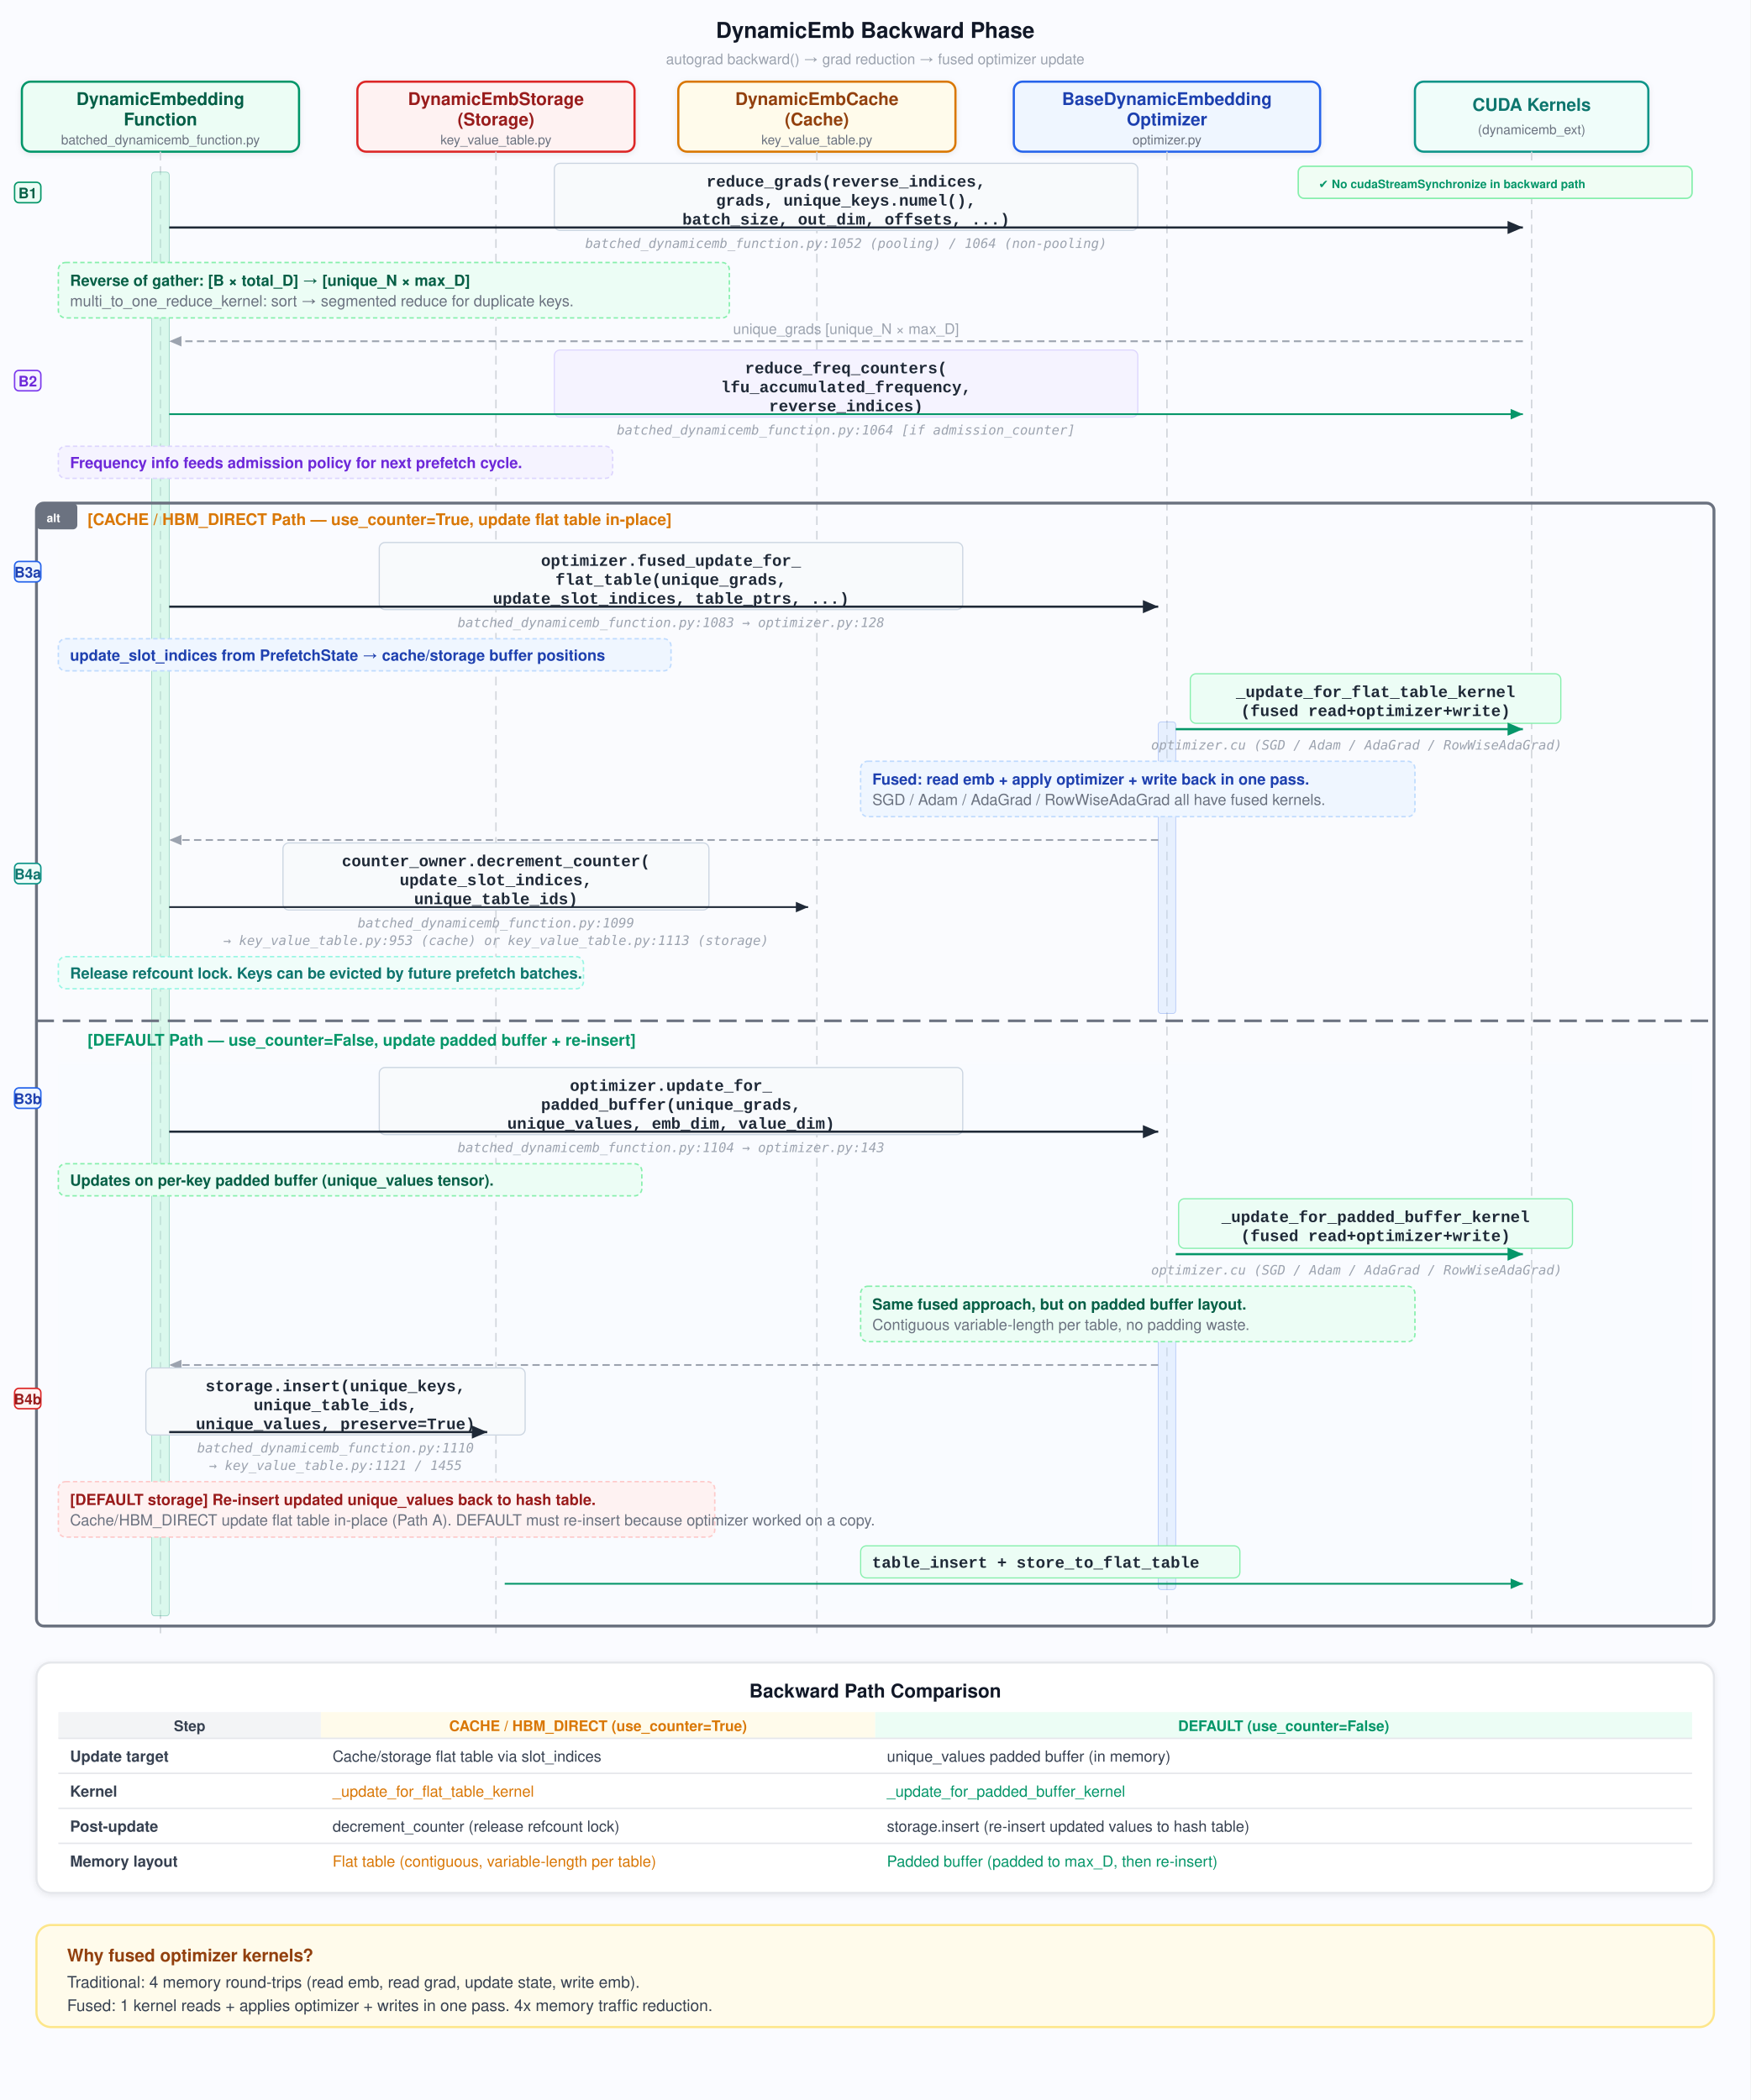
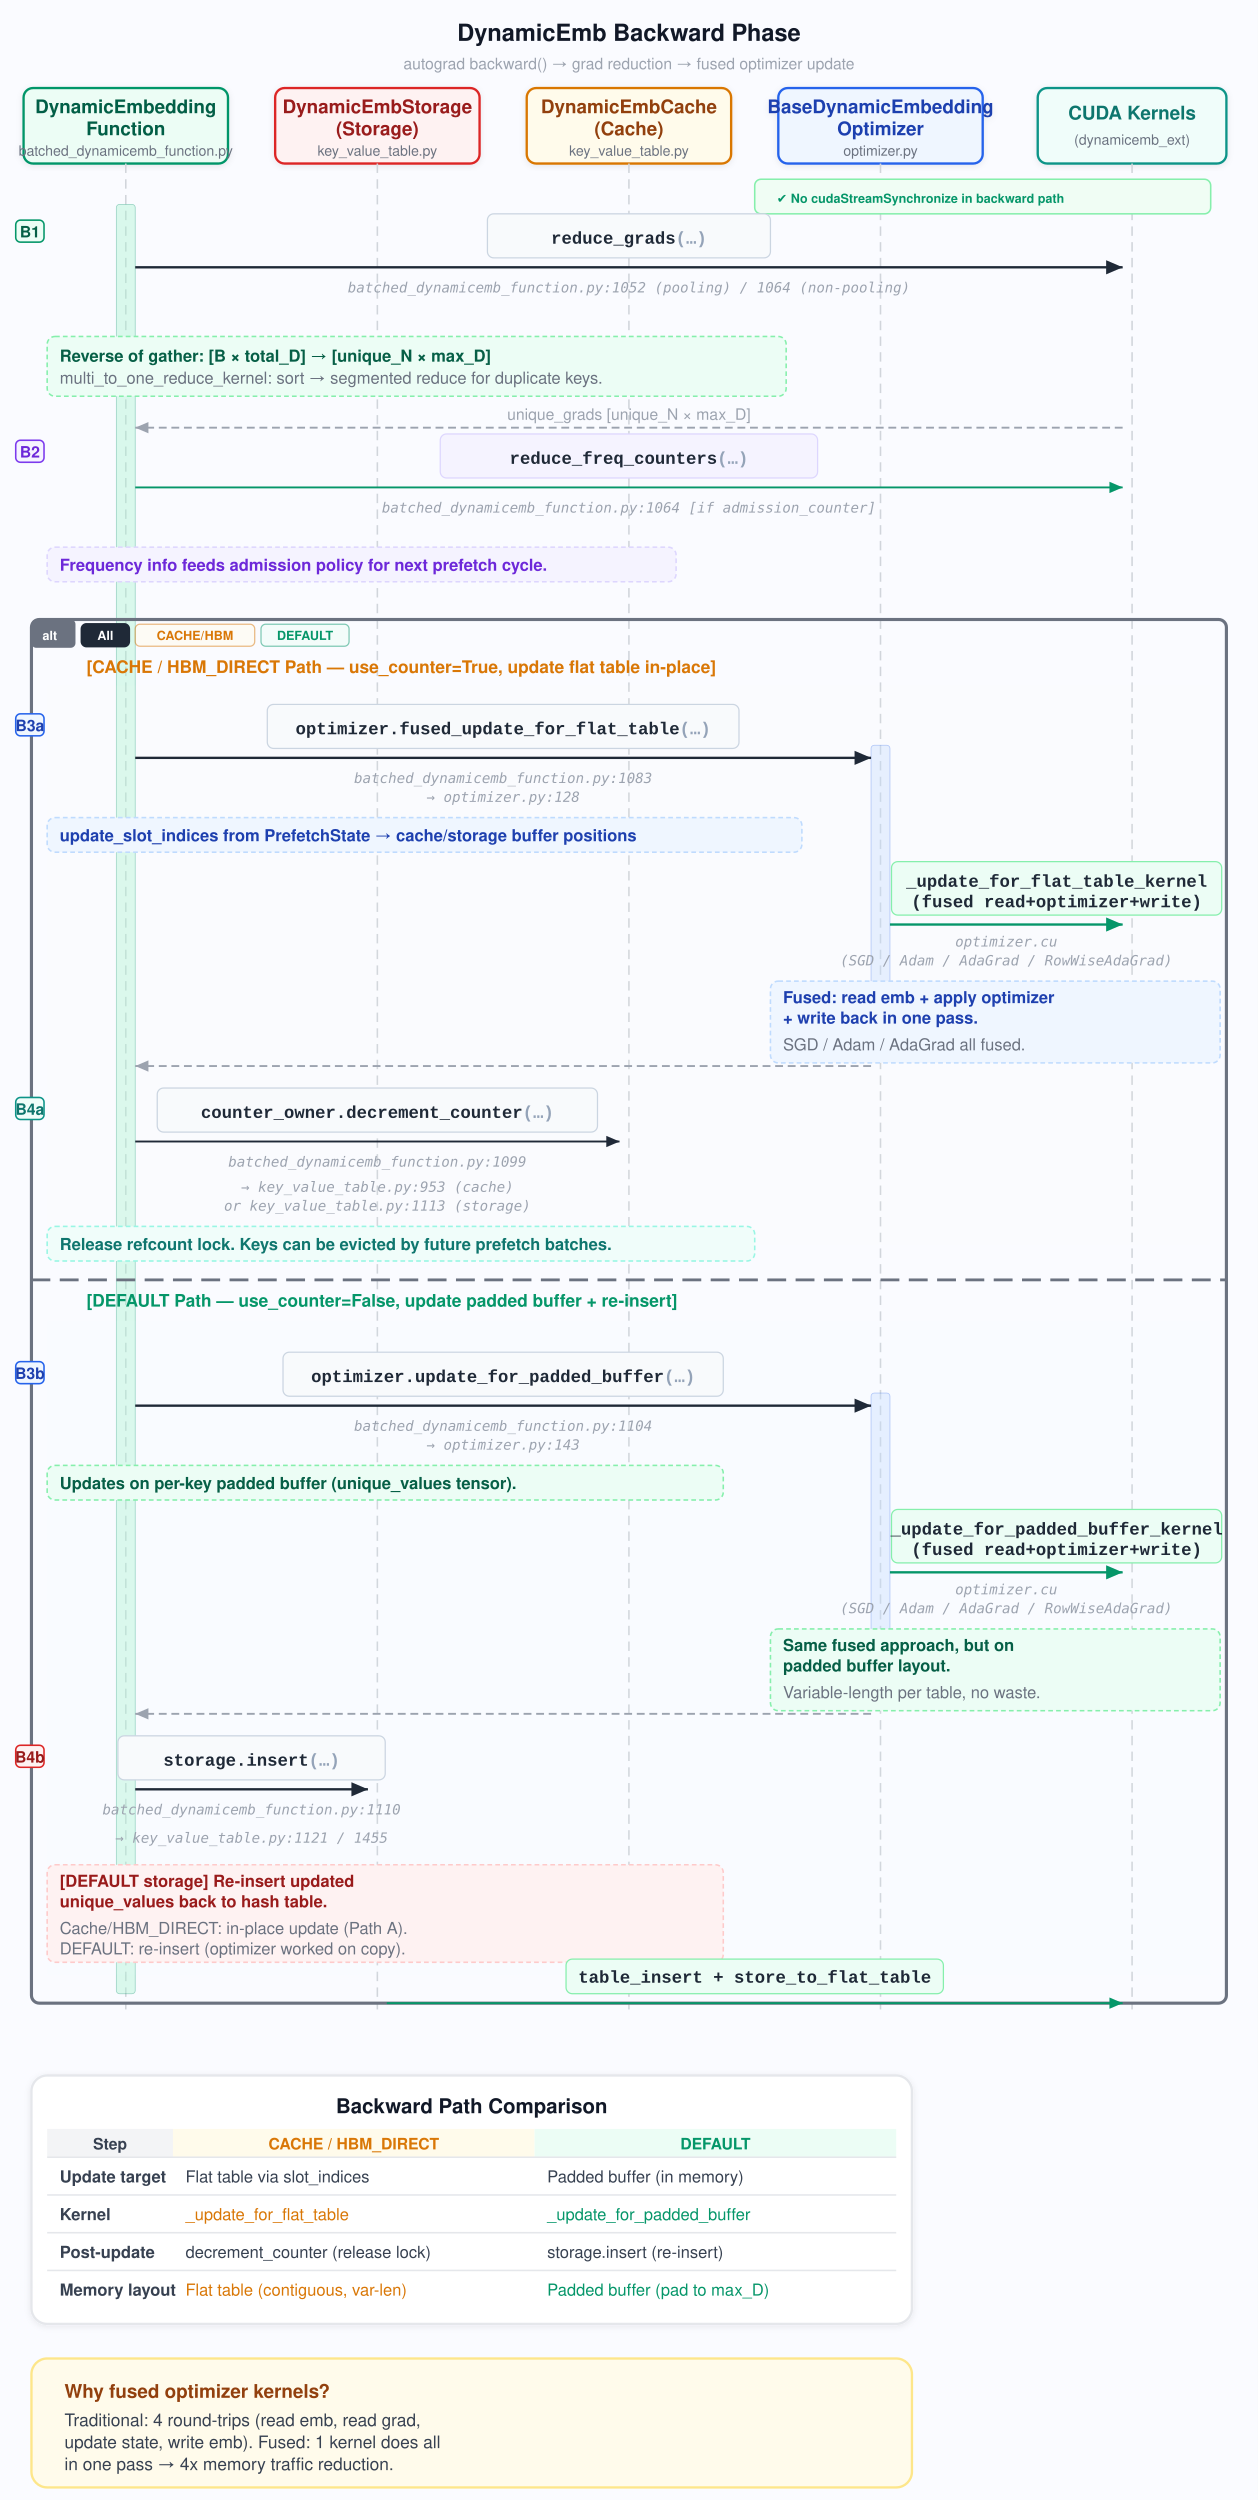
- <svg xmlns="http://www.w3.org/2000/svg" width="1200" height="1440" viewBox="0 0 1200 1440">
+ <svg xmlns="http://www.w3.org/2000/svg" width="800" height="1590" viewBox="0 0 800 1590">
  <defs>
    <style>
      text{font-family:-apple-system,'Segoe UI',Helvetica,Arial,sans-serif}
      .mb{font-family:'SF Mono',Consolas,'Courier New',monospace;font-size:11px;font-weight:700;fill:#1F2937}
      .ptcp{font-size:12px;font-weight:700}
      .psub{font-size:9px;fill:#6B7280}
      .ret{font-size:10px;fill:#9CA3AF}
      .note{font-size:10.5px}
      .nbold{font-size:10.5px;font-weight:600}
      .sn{font-size:10px;font-weight:700}
      .src{font-family:'SF Mono',Consolas,monospace;font-size:9px;fill:#9CA3AF;font-style:italic;cursor:pointer}
+       .fn{cursor:pointer}
+       .fn:hover .fn-bg{stroke:#6366F1;stroke-width:2}
+       .fn .fn-dots{fill:#94A3B8}
+       .tab{cursor:pointer}
+       .tab:hover rect{filter:brightness(0.95)}
    </style>
    <marker id="a" markerWidth="8" markerHeight="8" refX="7" refY="4" orient="auto">
      <polygon points="0,1 7,4 0,7" fill="#1F2937" />
    </marker>
    <marker id="ar" markerWidth="8" markerHeight="8" refX="7" refY="4" orient="auto">
      <polygon points="0,1 7,4 0,7" fill="#9CA3AF" />
    </marker>
    <marker id="ag" markerWidth="8" markerHeight="8" refX="7" refY="4" orient="auto">
      <polygon points="0,1 7,4 0,7" fill="#059669" />
    </marker>
    <filter id="sh">
      <feDropShadow dx="0" dy="1" stdDeviation="2" flood-color="#000" flood-opacity="0.08" />
    </filter>
  </defs>
-   <rect width="1200" height="1440" fill="#FAFBFF" />
-   <text x="600" y="26" text-anchor="middle" font-size="15" font-weight="700" fill="#111827">DynamicEmb Backward Phase</text>
-   <text x="600" y="44" text-anchor="middle" font-size="10" fill="#9CA3AF">autograd backward() → grad reduction → fused optimizer update</text>
+   <rect width="800" height="1590" fill="#FAFBFF" />
+   <text x="400" y="26" text-anchor="middle" font-size="15" font-weight="700" fill="#111827">DynamicEmb Backward Phase</text>
+   <text x="400" y="44" text-anchor="middle" font-size="10" fill="#9CA3AF">autograd backward() → grad reduction → fused optimizer update</text>
  <g filter="url(#sh)">
-     <rect x="15" y="56" width="190" height="48" rx="6" fill="#ECFDF5" stroke="#059669" stroke-width="1.5" />
-     <text x="110" y="72" text-anchor="middle" class="ptcp" fill="#065F46">DynamicEmbedding</text>
-     <text x="110" y="86" text-anchor="middle" class="ptcp" fill="#065F46">Function</text>
-     <text x="110" y="99" text-anchor="middle" class="psub">batched_dynamicemb_function.py</text>
-     <rect x="245" y="56" width="190" height="48" rx="6" fill="#FEF2F2" stroke="#DC2626" stroke-width="1.5" />
-     <text x="340" y="72" text-anchor="middle" class="ptcp" fill="#991B1B">DynamicEmbStorage</text>
-     <text x="340" y="86" text-anchor="middle" class="ptcp" fill="#991B1B">(Storage)</text>
-     <text x="340" y="99" text-anchor="middle" class="psub">key_value_table.py</text>
-     <rect x="465" y="56" width="190" height="48" rx="6" fill="#FFFBEB" stroke="#D97706" stroke-width="1.5" />
-     <text x="560" y="72" text-anchor="middle" class="ptcp" fill="#92400E">DynamicEmbCache</text>
-     <text x="560" y="86" text-anchor="middle" class="ptcp" fill="#92400E">(Cache)</text>
-     <text x="560" y="99" text-anchor="middle" class="psub">key_value_table.py</text>
-     <rect x="695" y="56" width="210" height="48" rx="6" fill="#EFF6FF" stroke="#2563EB" stroke-width="1.5" />
-     <text x="800" y="72" text-anchor="middle" class="ptcp" fill="#1E40AF">BaseDynamicEmbedding</text>
-     <text x="800" y="86" text-anchor="middle" class="ptcp" fill="#1E40AF">Optimizer</text>
-     <text x="800" y="99" text-anchor="middle" class="psub">optimizer.py</text>
-     <rect x="970" y="56" width="160" height="48" rx="6" fill="#F0FDFA" stroke="#0D9488" stroke-width="1.5" />
-     <text x="1050" y="76" text-anchor="middle" class="ptcp" fill="#0F766E">CUDA Kernels</text>
-     <text x="1050" y="92" text-anchor="middle" class="psub">(dynamicemb_ext)</text>
-   </g>
-   <line x1="110" y1="104" x2="110" y2="1120" stroke="#D1D5DB" stroke-dasharray="6,4" />
-   <line x1="340" y1="104" x2="340" y2="1120" stroke="#D1D5DB" stroke-dasharray="6,4" />
-   <line x1="560" y1="104" x2="560" y2="1120" stroke="#D1D5DB" stroke-dasharray="6,4" />
-   <line x1="800" y1="104" x2="800" y2="1120" stroke="#D1D5DB" stroke-dasharray="6,4" />
-   <line x1="1050" y1="104" x2="1050" y2="1120" stroke="#D1D5DB" stroke-dasharray="6,4" />
-   <rect x="104" y="118" width="12" height="990" rx="2" fill="#A7F3D0" stroke="#059669" stroke-width="0.5" opacity="0.4" />
-   <rect x="794" y="495" width="12" height="200" rx="2" fill="#BFDBFE" stroke="#2563EB" stroke-width="0.5" opacity="0.35" />
-   <rect x="794" y="890" width="12" height="200" rx="2" fill="#BFDBFE" stroke="#2563EB" stroke-width="0.5" opacity="0.35" />
-   <rect x="890" y="114" width="270" height="22" rx="4" fill="#F0FDF4" stroke="#86EFAC" stroke-width="1" />
-   <text x="904" y="129" font-size="8" font-weight="700" fill="#059669">✔ No cudaStreamSynchronize in backward path</text>
-   <rect x="10" y="125" width="18" height="14" rx="3" fill="#ECFDF5" stroke="#059669" />
-   <text x="19" y="136" text-anchor="middle" class="sn" fill="#065F46">B1</text>
-   <rect x="380" y="112" width="400" height="46" rx="4" fill="#F8FAFC" stroke="#CBD5E1" stroke-width="0.8" />
-   <text x="580" y="128" text-anchor="middle" class="mb">reduce_grads(reverse_indices,</text>
-   <text x="580" y="141" text-anchor="middle" class="mb">grads, unique_keys.numel(),</text>
-   <text x="580" y="154" text-anchor="middle" class="mb">batch_size, out_dim, offsets, ...)</text>
-   <line x1="116" y1="156" x2="1044" y2="156" stroke="#1F2937" stroke-width="1.5" marker-end="url(#a)" />
+     <rect x="15" y="56" width="130" height="48" rx="6" fill="#ECFDF5" stroke="#059669" stroke-width="1.5" />
+     <text x="80" y="72" text-anchor="middle" class="ptcp" fill="#065F46">DynamicEmbedding</text>
+     <text x="80" y="86" text-anchor="middle" class="ptcp" fill="#065F46">Function</text>
+     <text x="80" y="99" text-anchor="middle" class="psub">batched_dynamicemb_function.py</text>
+     <rect x="175" y="56" width="130" height="48" rx="6" fill="#FEF2F2" stroke="#DC2626" stroke-width="1.5" />
+     <text x="240" y="72" text-anchor="middle" class="ptcp" fill="#991B1B">DynamicEmbStorage</text>
+     <text x="240" y="86" text-anchor="middle" class="ptcp" fill="#991B1B">(Storage)</text>
+     <text x="240" y="99" text-anchor="middle" class="psub">key_value_table.py</text>
+     <rect x="335" y="56" width="130" height="48" rx="6" fill="#FFFBEB" stroke="#D97706" stroke-width="1.5" />
+     <text x="400" y="72" text-anchor="middle" class="ptcp" fill="#92400E">DynamicEmbCache</text>
+     <text x="400" y="86" text-anchor="middle" class="ptcp" fill="#92400E">(Cache)</text>
+     <text x="400" y="99" text-anchor="middle" class="psub">key_value_table.py</text>
+     <rect x="495" y="56" width="130" height="48" rx="6" fill="#EFF6FF" stroke="#2563EB" stroke-width="1.5" />
+     <text x="560" y="72" text-anchor="middle" class="ptcp" fill="#1E40AF">BaseDynamicEmbedding</text>
+     <text x="560" y="86" text-anchor="middle" class="ptcp" fill="#1E40AF">Optimizer</text>
+     <text x="560" y="99" text-anchor="middle" class="psub">optimizer.py</text>
+     <rect x="660" y="56" width="120" height="48" rx="6" fill="#F0FDFA" stroke="#0D9488" stroke-width="1.5" />
+     <text x="720" y="76" text-anchor="middle" class="ptcp" fill="#0F766E">CUDA Kernels</text>
+     <text x="720" y="92" text-anchor="middle" class="psub">(dynamicemb_ext)</text>
+   </g>
+   <line x1="80" y1="104" x2="80" y2="1278" stroke="#D1D5DB" stroke-dasharray="6,4" />
+   <line x1="240" y1="104" x2="240" y2="1278" stroke="#D1D5DB" stroke-dasharray="6,4" />
+   <line x1="400" y1="104" x2="400" y2="1278" stroke="#D1D5DB" stroke-dasharray="6,4" />
+   <line x1="560" y1="104" x2="560" y2="1278" stroke="#D1D5DB" stroke-dasharray="6,4" />
+   <line x1="720" y1="104" x2="720" y2="1278" stroke="#D1D5DB" stroke-dasharray="6,4" />
+   <rect x="74" y="130" width="12" height="1138" rx="2" fill="#A7F3D0" stroke="#059669" stroke-width="0.5" opacity="0.4" />
+   <rect x="480" y="114" width="290" height="22" rx="4" fill="#F0FDF4" stroke="#86EFAC" stroke-width="1" />
+   <text x="494" y="129" font-size="8" font-weight="700" fill="#059669">✔ No cudaStreamSynchronize in backward path</text>
+   <rect x="10" y="140" width="18" height="14" rx="3" fill="#ECFDF5" stroke="#059669" />
+   <text x="19" y="151" text-anchor="middle" class="sn" fill="#065F46">B1</text>
+   <g class="fn">
+     <rect class="fn-bg" x="310" y="136" width="180" height="28" rx="4" fill="#F8FAFC" stroke="#CBD5E1" stroke-width="0.8" />
+     <text x="400" y="155" text-anchor="middle" class="mb">reduce_grads<tspan class="fn-dots">(…)</tspan>
+     </text>
+   </g>
+   <line x1="86" y1="170" x2="714" y2="170" stroke="#1F2937" stroke-width="1.5" marker-end="url(#a)" />
  <a href="https://github.com/shijieliu/recsys-examples/blob/47cffb400c7e8d70dd82d7e61c290ede576d4501/corelib/dynamicemb/dynamicemb/batched_dynamicemb_function.py#L1052" target="_blank">
-     <text x="580" y="170" text-anchor="middle" class="src">batched_dynamicemb_function.py:1052 (pooling) / 1064 (non-pooling)</text>
+     <text x="400" y="186" text-anchor="middle" class="src">batched_dynamicemb_function.py:1052 (pooling) / 1064 (non-pooling)</text>
  </a>
-   <rect x="40" y="180" width="460" height="38" rx="5" fill="#ECFDF5" stroke="#86EFAC" stroke-dasharray="3,2" />
-   <text x="48" y="196" class="nbold" fill="#065F46">Reverse of gather: [B × total_D] → [unique_N × max_D]</text>
-   <text x="48" y="210" class="note" fill="#6B7280">multi_to_one_reduce_kernel: sort → segmented reduce for duplicate keys.</text>
-   <line x1="1044" y1="234" x2="116" y2="234" stroke="#9CA3AF" stroke-width="1.2" stroke-dasharray="5,3" marker-end="url(#ar)" />
-   <text x="580" y="229" text-anchor="middle" class="ret">unique_grads [unique_N × max_D]</text>
-   <rect x="10" y="254" width="18" height="14" rx="3" fill="#F5F3FF" stroke="#7C3AED" />
-   <text x="19" y="265" text-anchor="middle" class="sn" fill="#6D28D9">B2</text>
-   <rect x="380" y="240" width="400" height="46" rx="4" fill="#F5F3FF" stroke="#DDD6FE" stroke-width="0.8" />
-   <text x="580" y="256" text-anchor="middle" class="mb" fill="#6D28D9">reduce_freq_counters(</text>
-   <text x="580" y="269" text-anchor="middle" class="mb" fill="#6D28D9">lfu_accumulated_frequency,</text>
-   <text x="580" y="282" text-anchor="middle" class="mb" fill="#6D28D9">reverse_indices)</text>
-   <line x1="116" y1="284" x2="1044" y2="284" stroke="#059669" stroke-width="1.2" marker-end="url(#ag)" />
+   <rect x="30" y="214" width="470" height="38" rx="5" fill="#ECFDF5" stroke="#86EFAC" stroke-dasharray="3,2" />
+   <text x="38" y="230" class="nbold" fill="#065F46">Reverse of gather: [B × total_D] → [unique_N × max_D]</text>
+   <text x="38" y="244" class="note" fill="#6B7280">multi_to_one_reduce_kernel: sort → segmented reduce for duplicate keys.</text>
+   <line x1="714" y1="272" x2="86" y2="272" stroke="#9CA3AF" stroke-width="1.2" stroke-dasharray="5,3" marker-end="url(#ar)" />
+   <text x="400" y="267" text-anchor="middle" class="ret">unique_grads [unique_N × max_D]</text>
+   <g id="tip-b1" display="none">
+     <rect x="250" y="166" width="310" height="46" rx="6" fill="#FEFCE8" stroke="#D1D5DB" stroke-width="1" filter="url(#sh)" />
+     <text x="262" y="184" class="mb" style="font-weight:400;font-size:10px">reverse_indices, grads, unique_keys.numel(),</text>
+     <text x="262" y="200" class="mb" style="font-weight:400;font-size:10px">batch_size, out_dim, offsets, ...</text>
+   </g>
+   <rect x="10" y="280" width="18" height="14" rx="3" fill="#F5F3FF" stroke="#7C3AED" />
+   <text x="19" y="291" text-anchor="middle" class="sn" fill="#6D28D9">B2</text>
+   <g class="fn">
+     <rect class="fn-bg" x="280" y="276" width="240" height="28" rx="4" fill="#F5F3FF" stroke="#DDD6FE" stroke-width="0.8" />
+     <text x="400" y="295" text-anchor="middle" class="mb" fill="#6D28D9">reduce_freq_counters<tspan class="fn-dots">(…)</tspan>
+     </text>
+   </g>
+   <line x1="86" y1="310" x2="714" y2="310" stroke="#059669" stroke-width="1.2" marker-end="url(#ag)" />
  <a href="https://github.com/shijieliu/recsys-examples/blob/47cffb400c7e8d70dd82d7e61c290ede576d4501/corelib/dynamicemb/dynamicemb/batched_dynamicemb_function.py#L1064" target="_blank">
-     <text x="580" y="298" text-anchor="middle" class="src">batched_dynamicemb_function.py:1064 [if admission_counter]</text>
+     <text x="400" y="326" text-anchor="middle" class="src">batched_dynamicemb_function.py:1064 [if admission_counter]</text>
  </a>
-   <rect x="40" y="306" width="380" height="22" rx="5" fill="#F5F3FF" stroke="#DDD6FE" stroke-dasharray="3,2" />
-   <text x="48" y="321" class="nbold" fill="#6D28D9">Frequency info feeds admission policy for next prefetch cycle.</text>
-   <rect x="25" y="345" width="1150" height="770" fill="none" rx="5" stroke="#6B7280" stroke-width="2" />
-   <rect x="25" y="345" width="28" height="18" fill="#6B7280" rx="3" />
-   <text x="32" y="358" font-size="8" font-weight="700" fill="#fff">alt</text>
-   <text x="60" y="360" font-size="11" font-weight="700" fill="#D97706">[CACHE / HBM_DIRECT Path — use_counter=True, update flat table in-place]</text>
-   <rect x="40" y="370" width="1120" height="358" fill="#FFFBEB" opacity="0.05" />
-   <rect x="10" y="385" width="18" height="14" rx="3" fill="#EFF6FF" stroke="#2563EB" />
-   <text x="19" y="396" text-anchor="middle" class="sn" fill="#1E40AF">B3a</text>
-   <rect x="260" y="372" width="400" height="46" rx="4" fill="#F8FAFC" stroke="#CBD5E1" stroke-width="0.8" />
-   <text x="460" y="388" text-anchor="middle" class="mb">optimizer.fused_update_for_</text>
-   <text x="460" y="401" text-anchor="middle" class="mb">flat_table(unique_grads,</text>
-   <text x="460" y="414" text-anchor="middle" class="mb">update_slot_indices, table_ptrs, ...)</text>
-   <line x1="116" y1="416" x2="794" y2="416" stroke="#1F2937" stroke-width="1.5" marker-end="url(#a)" />
-   <a href="https://github.com/shijieliu/recsys-examples/blob/47cffb400c7e8d70dd82d7e61c290ede576d4501/corelib/dynamicemb/dynamicemb/batched_dynamicemb_function.py#L1083" target="_blank">
-     <text x="460" y="430" text-anchor="middle" class="src">batched_dynamicemb_function.py:1083 → optimizer.py:128</text>
-   </a>
-   <rect x="40" y="438" width="420" height="22" rx="5" fill="#EFF6FF" stroke="#BFDBFE" stroke-dasharray="3,2" />
-   <text x="48" y="453" class="nbold" fill="#1E40AF">update_slot_indices from PrefetchState → cache/storage buffer positions</text>
-   <rect x="816" y="462" width="254" height="34" rx="4" fill="#ECFDF5" stroke="#86EFAC" stroke-width="0.8" />
-   <text x="943" y="478" text-anchor="middle" class="mb" fill="#059669">_update_for_flat_table_kernel</text>
-   <text x="943" y="491" text-anchor="middle" class="mb" fill="#059669">(fused read+optimizer+write)</text>
-   <line x1="806" y1="500" x2="1044" y2="500" stroke="#059669" stroke-width="1.5" marker-end="url(#ag)" />
-   <text x="930" y="514" text-anchor="middle" class="src">optimizer.cu (SGD / Adam / AdaGrad / RowWiseAdaGrad)</text>
-   <rect x="590" y="522" width="380" height="38" rx="5" fill="#EFF6FF" stroke="#BFDBFE" stroke-dasharray="3,2" />
-   <text x="598" y="538" class="nbold" fill="#1E40AF">Fused: read emb + apply optimizer + write back in one pass.</text>
-   <text x="598" y="552" class="note" fill="#6B7280">SGD / Adam / AdaGrad / RowWiseAdaGrad all have fused kernels.</text>
-   <line x1="794" y1="576" x2="116" y2="576" stroke="#9CA3AF" stroke-width="1.2" stroke-dasharray="5,3" marker-end="url(#ar)" />
-   <rect x="10" y="592" width="18" height="14" rx="3" fill="#F0FDFA" stroke="#0D9488" />
-   <text x="19" y="603" text-anchor="middle" class="sn" fill="#0F766E">B4a</text>
-   <rect x="194" y="578" width="292" height="46" rx="4" fill="#F8FAFC" stroke="#CBD5E1" stroke-width="0.8" />
-   <text x="340" y="594" text-anchor="middle" class="mb">counter_owner.decrement_counter(</text>
-   <text x="340" y="607" text-anchor="middle" class="mb">update_slot_indices,</text>
-   <text x="340" y="620" text-anchor="middle" class="mb">unique_table_ids)</text>
-   <line x1="116" y1="622" x2="554" y2="622" stroke="#1F2937" stroke-width="1.2" marker-end="url(#a)" />
-   <a href="https://github.com/shijieliu/recsys-examples/blob/47cffb400c7e8d70dd82d7e61c290ede576d4501/corelib/dynamicemb/dynamicemb/batched_dynamicemb_function.py#L1099" target="_blank">
-     <text x="340" y="636" text-anchor="middle" class="src">batched_dynamicemb_function.py:1099</text>
-   </a>
-   <a href="https://github.com/shijieliu/recsys-examples/blob/47cffb400c7e8d70dd82d7e61c290ede576d4501/corelib/dynamicemb/dynamicemb/key_value_table.py#L953" target="_blank">
-     <text x="340" y="648" text-anchor="middle" class="src">→ key_value_table.py:953 (cache) or key_value_table.py:1113 (storage)</text>
-   </a>
-   <rect x="40" y="656" width="360" height="22" rx="5" fill="#F0FDFA" stroke="#99F6E4" stroke-dasharray="3,2" />
-   <text x="48" y="671" class="nbold" fill="#0F766E">Release refcount lock. Keys can be evicted by future prefetch batches.</text>
-   <line x1="25" y1="700" x2="1175" y2="700" stroke="#6B7280" stroke-width="1.8" stroke-dasharray="12,6" />
-   <text x="60" y="717" font-size="11" font-weight="700" fill="#059669">[DEFAULT Path — use_counter=False, update padded buffer + re-insert]</text>
-   <rect x="40" y="730" width="1120" height="375" fill="#ECFDF5" opacity="0.05" />
-   <rect x="10" y="746" width="18" height="14" rx="3" fill="#EFF6FF" stroke="#2563EB" />
-   <text x="19" y="757" text-anchor="middle" class="sn" fill="#1E40AF">B3b</text>
-   <rect x="260" y="732" width="400" height="46" rx="4" fill="#F8FAFC" stroke="#CBD5E1" stroke-width="0.8" />
-   <text x="460" y="748" text-anchor="middle" class="mb">optimizer.update_for_</text>
-   <text x="460" y="761" text-anchor="middle" class="mb">padded_buffer(unique_grads,</text>
-   <text x="460" y="774" text-anchor="middle" class="mb">unique_values, emb_dim, value_dim)</text>
-   <line x1="116" y1="776" x2="794" y2="776" stroke="#1F2937" stroke-width="1.5" marker-end="url(#a)" />
-   <a href="https://github.com/shijieliu/recsys-examples/blob/47cffb400c7e8d70dd82d7e61c290ede576d4501/corelib/dynamicemb/dynamicemb/batched_dynamicemb_function.py#L1104" target="_blank">
-     <text x="460" y="790" text-anchor="middle" class="src">batched_dynamicemb_function.py:1104 → optimizer.py:143</text>
-   </a>
-   <rect x="40" y="798" width="400" height="22" rx="5" fill="#ECFDF5" stroke="#86EFAC" stroke-dasharray="3,2" />
-   <text x="48" y="813" class="nbold" fill="#065F46">Updates on per-key padded buffer (unique_values tensor).</text>
-   <rect x="808" y="822" width="270" height="34" rx="4" fill="#ECFDF5" stroke="#86EFAC" stroke-width="0.8" />
-   <text x="943" y="838" text-anchor="middle" class="mb" fill="#059669">_update_for_padded_buffer_kernel</text>
-   <text x="943" y="851" text-anchor="middle" class="mb" fill="#059669">(fused read+optimizer+write)</text>
-   <line x1="806" y1="860" x2="1044" y2="860" stroke="#059669" stroke-width="1.5" marker-end="url(#ag)" />
-   <text x="930" y="874" text-anchor="middle" class="src">optimizer.cu (SGD / Adam / AdaGrad / RowWiseAdaGrad)</text>
-   <rect x="590" y="882" width="380" height="38" rx="5" fill="#ECFDF5" stroke="#86EFAC" stroke-dasharray="3,2" />
-   <text x="598" y="898" class="nbold" fill="#065F46">Same fused approach, but on padded buffer layout.</text>
-   <text x="598" y="912" class="note" fill="#6B7280">Contiguous variable-length per table, no padding waste.</text>
-   <line x1="794" y1="936" x2="116" y2="936" stroke="#9CA3AF" stroke-width="1.2" stroke-dasharray="5,3" marker-end="url(#ar)" />
-   <rect x="10" y="952" width="18" height="14" rx="3" fill="#FEF2F2" stroke="#DC2626" />
-   <text x="19" y="963" text-anchor="middle" class="sn" fill="#991B1B">B4b</text>
-   <rect x="100" y="938" width="260" height="46" rx="4" fill="#F8FAFC" stroke="#CBD5E1" stroke-width="0.8" />
-   <text x="230" y="954" text-anchor="middle" class="mb">storage.insert(unique_keys,</text>
-   <text x="230" y="967" text-anchor="middle" class="mb">unique_table_ids,</text>
-   <text x="230" y="980" text-anchor="middle" class="mb">unique_values, preserve=True)</text>
-   <line x1="116" y1="982" x2="334" y2="982" stroke="#1F2937" stroke-width="1.5" marker-end="url(#a)" />
-   <a href="https://github.com/shijieliu/recsys-examples/blob/47cffb400c7e8d70dd82d7e61c290ede576d4501/corelib/dynamicemb/dynamicemb/batched_dynamicemb_function.py#L1110" target="_blank">
-     <text x="230" y="996" text-anchor="middle" class="src">batched_dynamicemb_function.py:1110</text>
-   </a>
-   <a href="https://github.com/shijieliu/recsys-examples/blob/47cffb400c7e8d70dd82d7e61c290ede576d4501/corelib/dynamicemb/dynamicemb/key_value_table.py#L1121" target="_blank">
-     <text x="230" y="1008" text-anchor="middle" class="src">→ key_value_table.py:1121 / 1455</text>
-   </a>
-   <rect x="40" y="1016" width="450" height="38" rx="5" fill="#FEF2F2" stroke="#FECACA" stroke-dasharray="3,2" />
-   <text x="48" y="1032" class="nbold" fill="#991B1B">[DEFAULT storage] Re-insert updated unique_values back to hash table.</text>
-   <text x="48" y="1046" class="note" fill="#6B7280">Cache/HBM_DIRECT update flat table in-place (Path A). DEFAULT must re-insert because optimizer worked on a copy.</text>
-   <rect x="590" y="1060" width="260" height="22" rx="4" fill="#ECFDF5" stroke="#86EFAC" stroke-width="0.8" />
-   <text x="710" y="1075" text-anchor="middle" class="mb" fill="#059669">table_insert + store_to_flat_table</text>
-   <line x1="346" y1="1086" x2="1044" y2="1086" stroke="#059669" stroke-width="1.2" marker-end="url(#ag)" />
-   <rect x="25" y="1140" width="1150" height="158" rx="10" fill="#fff" stroke="#E5E7EB" stroke-width="1.5" filter="url(#sh)" />
-   <text x="600" y="1164" text-anchor="middle" font-size="13" font-weight="700" fill="#111827">Backward Path Comparison</text>
-   <rect x="40" y="1174" width="180" height="18" rx="0" fill="#F3F4F6" />
-   <rect x="220" y="1174" width="380" height="18" rx="0" fill="#FFFBEB" />
-   <rect x="600" y="1174" width="560" height="18" rx="0" fill="#ECFDF5" />
-   <text x="130" y="1187" text-anchor="middle" font-size="10" font-weight="700" fill="#374151">Step</text>
-   <text x="410" y="1187" text-anchor="middle" font-size="10" font-weight="700" fill="#D97706">CACHE / HBM_DIRECT (use_counter=True)</text>
-   <text x="880" y="1187" text-anchor="middle" font-size="10" font-weight="700" fill="#059669">DEFAULT (use_counter=False)</text>
-   <line x1="40" y1="1192" x2="1160" y2="1192" stroke="#E5E7EB" />
-   <text x="48" y="1208" class="note" fill="#374151" font-weight="600">Update target</text>
-   <text x="228" y="1208" class="note" fill="#374151">Cache/storage flat table via slot_indices</text>
-   <text x="608" y="1208" class="note" fill="#374151">unique_values padded buffer (in memory)</text>
-   <line x1="40" y1="1216" x2="1160" y2="1216" stroke="#E5E7EB" />
-   <text x="48" y="1232" class="note" fill="#374151" font-weight="600">Kernel</text>
-   <text x="228" y="1232" class="note" fill="#D97706">_update_for_flat_table_kernel</text>
-   <text x="608" y="1232" class="note" fill="#059669">_update_for_padded_buffer_kernel</text>
-   <line x1="40" y1="1240" x2="1160" y2="1240" stroke="#E5E7EB" />
-   <text x="48" y="1256" class="note" fill="#374151" font-weight="600">Post-update</text>
-   <text x="228" y="1256" class="note" fill="#374151">decrement_counter (release refcount lock)</text>
-   <text x="608" y="1256" class="note" fill="#374151">storage.insert (re-insert updated values to hash table)</text>
-   <line x1="40" y1="1264" x2="1160" y2="1264" stroke="#E5E7EB" />
-   <text x="48" y="1280" class="note" fill="#374151" font-weight="600">Memory layout</text>
-   <text x="228" y="1280" class="note" fill="#D97706">Flat table (contiguous, variable-length per table)</text>
-   <text x="608" y="1280" class="note" fill="#059669">Padded buffer (padded to max_D, then re-insert)</text>
-   <rect x="25" y="1320" width="1150" height="70" rx="10" fill="#FFFBEB" stroke="#FDE68A" stroke-width="1.5" />
-   <text x="46" y="1345" font-size="12" font-weight="700" fill="#92400E">Why fused optimizer kernels?</text>
-   <text x="46" y="1363" font-size="11" fill="#374151">Traditional: 4 memory round-trips (read emb, read grad, update state, write emb).</text>
-   <text x="46" y="1379" font-size="11" fill="#374151">Fused: 1 kernel reads + applies optimizer + writes in one pass. 4x memory traffic reduction.</text>
+   <rect x="30" y="348" width="400" height="22" rx="5" fill="#F5F3FF" stroke="#DDD6FE" stroke-dasharray="3,2" />
+   <text x="38" y="363" class="nbold" fill="#6D28D9">Frequency info feeds admission policy for next prefetch cycle.</text>
+   <g id="tip-b2" display="none">
+     <rect x="260" y="306" width="280" height="32" rx="6" fill="#FEFCE8" stroke="#D1D5DB" stroke-width="1" filter="url(#sh)" />
+     <text x="272" y="327" class="mb" style="font-weight:400;font-size:10px">lfu_accumulated_frequency, reverse_indices</text>
+   </g>
+   <rect id="alt-rect" x="20" y="394" width="760" height="880" fill="none" rx="5" stroke="#6B7280" stroke-width="2" />
+   <rect x="20" y="394" width="28" height="18" fill="#6B7280" rx="3" />
+   <text x="27" y="407" font-size="8" font-weight="700" fill="#fff">alt</text>
+   <g id="alt-tabs">
+     <g class="tab">
+       <rect id="tab-all" x="52" y="397" width="30" height="14" rx="3" fill="#1F2937" stroke="#1F2937" stroke-width="1.5" />
+       <text x="67" y="407" text-anchor="middle" font-size="8" font-weight="700" fill="#fff" pointer-events="none">All</text>
+     </g>
+     <g class="tab">
+       <rect id="tab-cache" x="86" y="397" width="76" height="14" rx="3" fill="#FFFBEB" stroke="#D97706" stroke-width="0.8" opacity="0.5" />
+       <text x="124" y="407" text-anchor="middle" font-size="8" font-weight="600" fill="#D97706" pointer-events="none">CACHE/HBM</text>
+     </g>
+     <g class="tab">
+       <rect id="tab-default" x="166" y="397" width="56" height="14" rx="3" fill="#ECFDF5" stroke="#059669" stroke-width="0.8" opacity="0.5" />
+       <text x="194" y="407" text-anchor="middle" font-size="8" font-weight="600" fill="#059669" pointer-events="none">DEFAULT</text>
+     </g>
+   </g>
+   <g id="path-cache">
+     <text x="55" y="428" font-size="11" font-weight="700" fill="#D97706">[CACHE / HBM_DIRECT Path — use_counter=True, update flat table in-place]</text>
+     <rect x="30" y="436" width="740" height="356" fill="#FFFBEB" opacity="0.05" />
+     <rect x="554" y="474" width="12" height="192" rx="2" fill="#BFDBFE" stroke="#2563EB" stroke-width="0.5" opacity="0.35" />
+     <rect x="10" y="454" width="18" height="14" rx="3" fill="#EFF6FF" stroke="#2563EB" />
+     <text x="19" y="465" text-anchor="middle" class="sn" fill="#1E40AF">B3a</text>
+     <g class="fn">
+       <rect class="fn-bg" x="170" y="448" width="300" height="28" rx="4" fill="#F8FAFC" stroke="#CBD5E1" stroke-width="0.8" />
+       <text x="320" y="467" text-anchor="middle" class="mb">optimizer.fused_update_for_flat_table<tspan class="fn-dots">(…)</tspan>
+       </text>
+     </g>
+     <line x1="86" y1="482" x2="554" y2="482" stroke="#1F2937" stroke-width="1.5" marker-end="url(#a)" />
+     <a href="https://github.com/shijieliu/recsys-examples/blob/47cffb400c7e8d70dd82d7e61c290ede576d4501/corelib/dynamicemb/dynamicemb/batched_dynamicemb_function.py#L1083" target="_blank">
+       <text x="320" y="498" text-anchor="middle" class="src">batched_dynamicemb_function.py:1083<tspan x="320" dy="12">→ optimizer.py:128</tspan>
+       </text>
+     </a>
+     <rect x="30" y="520" width="480" height="22" rx="5" fill="#EFF6FF" stroke="#BFDBFE" stroke-dasharray="3,2" />
+     <text x="38" y="535" class="nbold" fill="#1E40AF">update_slot_indices from PrefetchState → cache/storage buffer positions</text>
+     <rect x="567" y="548" width="210" height="34" rx="4" fill="#ECFDF5" stroke="#86EFAC" stroke-width="0.8" />
+     <text x="672" y="564" text-anchor="middle" class="mb" fill="#059669">_update_for_flat_table_kernel</text>
+     <text x="672" y="577" text-anchor="middle" class="mb" fill="#059669">(fused read+optimizer+write)</text>
+     <line x1="566" y1="588" x2="714" y2="588" stroke="#059669" stroke-width="1.5" marker-end="url(#ag)" />
+     <text x="640" y="602" text-anchor="middle" class="src">optimizer.cu<tspan x="640" dy="12">(SGD / Adam / AdaGrad / RowWiseAdaGrad)</tspan>
+     </text>
+     <rect x="490" y="624" width="286" height="52" rx="5" fill="#EFF6FF" stroke="#BFDBFE" stroke-dasharray="3,2" />
+     <text x="498" y="638" class="nbold" fill="#1E40AF">
+       <tspan x="498" dy="0">Fused: read emb + apply optimizer</tspan>
+       <tspan x="498" dy="13">+ write back in one pass.</tspan>
+     </text>
+     <text x="498" y="668" class="note" fill="#6B7280">SGD / Adam / AdaGrad all fused.</text>
+     <line x1="554" y1="678" x2="86" y2="678" stroke="#9CA3AF" stroke-width="1.2" stroke-dasharray="5,3" marker-end="url(#ar)" />
+     <rect x="10" y="698" width="18" height="14" rx="3" fill="#F0FDFA" stroke="#0D9488" />
+     <text x="19" y="709" text-anchor="middle" class="sn" fill="#0F766E">B4a</text>
+     <g class="fn">
+       <rect class="fn-bg" x="100" y="692" width="280" height="28" rx="4" fill="#F8FAFC" stroke="#CBD5E1" stroke-width="0.8" />
+       <text x="240" y="711" text-anchor="middle" class="mb">counter_owner.decrement_counter<tspan class="fn-dots">(…)</tspan>
+       </text>
+     </g>
+     <line x1="86" y1="726" x2="394" y2="726" stroke="#1F2937" stroke-width="1.2" marker-end="url(#a)" />
+     <a href="https://github.com/shijieliu/recsys-examples/blob/47cffb400c7e8d70dd82d7e61c290ede576d4501/corelib/dynamicemb/dynamicemb/batched_dynamicemb_function.py#L1099" target="_blank">
+       <text x="240" y="742" text-anchor="middle" class="src">batched_dynamicemb_function.py:1099</text>
+     </a>
+     <a href="https://github.com/shijieliu/recsys-examples/blob/47cffb400c7e8d70dd82d7e61c290ede576d4501/corelib/dynamicemb/dynamicemb/key_value_table.py#L953" target="_blank">
+       <text x="240" y="758" text-anchor="middle" class="src">→ key_value_table.py:953 (cache)<tspan x="240" dy="12">or key_value_table.py:1113 (storage)</tspan>
+       </text>
+     </a>
+     <rect x="30" y="780" width="450" height="22" rx="5" fill="#F0FDFA" stroke="#99F6E4" stroke-dasharray="3,2" />
+     <text x="38" y="795" class="nbold" fill="#0F766E">Release refcount lock. Keys can be evicted by future prefetch batches.</text>
+     <g id="tip-b3a" display="none">
+       <rect x="160" y="478" width="320" height="32" rx="6" fill="#FEFCE8" stroke="#D1D5DB" stroke-width="1" filter="url(#sh)" />
+       <text x="172" y="499" class="mb" style="font-weight:400;font-size:10px">unique_grads, update_slot_indices, table_ptrs, ...</text>
+     </g>
+     <g id="tip-b4a" display="none">
+       <rect x="100" y="722" width="280" height="32" rx="6" fill="#FEFCE8" stroke="#D1D5DB" stroke-width="1" filter="url(#sh)" />
+       <text x="112" y="743" class="mb" style="font-weight:400;font-size:10px">update_slot_indices, unique_table_ids</text>
+     </g>
+   </g>
+   <g id="path-default">
+     <line x1="20" y1="814" x2="780" y2="814" stroke="#6B7280" stroke-width="1.8" stroke-dasharray="12,6" />
+     <text x="55" y="831" font-size="11" font-weight="700" fill="#059669">[DEFAULT Path — use_counter=False, update padded buffer + re-insert]</text>
+     <rect x="30" y="840" width="740" height="416" fill="#ECFDF5" opacity="0.05" />
+     <rect x="554" y="886" width="12" height="192" rx="2" fill="#BFDBFE" stroke="#2563EB" stroke-width="0.5" opacity="0.35" />
+     <rect x="10" y="866" width="18" height="14" rx="3" fill="#EFF6FF" stroke="#2563EB" />
+     <text x="19" y="877" text-anchor="middle" class="sn" fill="#1E40AF">B3b</text>
+     <g class="fn">
+       <rect class="fn-bg" x="180" y="860" width="280" height="28" rx="4" fill="#F8FAFC" stroke="#CBD5E1" stroke-width="0.8" />
+       <text x="320" y="879" text-anchor="middle" class="mb">optimizer.update_for_padded_buffer<tspan class="fn-dots">(…)</tspan>
+       </text>
+     </g>
+     <line x1="86" y1="894" x2="554" y2="894" stroke="#1F2937" stroke-width="1.5" marker-end="url(#a)" />
+     <a href="https://github.com/shijieliu/recsys-examples/blob/47cffb400c7e8d70dd82d7e61c290ede576d4501/corelib/dynamicemb/dynamicemb/batched_dynamicemb_function.py#L1104" target="_blank">
+       <text x="320" y="910" text-anchor="middle" class="src">batched_dynamicemb_function.py:1104<tspan x="320" dy="12">→ optimizer.py:143</tspan>
+       </text>
+     </a>
+     <rect x="30" y="932" width="430" height="22" rx="5" fill="#ECFDF5" stroke="#86EFAC" stroke-dasharray="3,2" />
+     <text x="38" y="947" class="nbold" fill="#065F46">Updates on per-key padded buffer (unique_values tensor).</text>
+     <rect x="567" y="960" width="210" height="34" rx="4" fill="#ECFDF5" stroke="#86EFAC" stroke-width="0.8" />
+     <text x="672" y="976" text-anchor="middle" class="mb" fill="#059669">_update_for_padded_buffer_kernel</text>
+     <text x="672" y="989" text-anchor="middle" class="mb" fill="#059669">(fused read+optimizer+write)</text>
+     <line x1="566" y1="1000" x2="714" y2="1000" stroke="#059669" stroke-width="1.5" marker-end="url(#ag)" />
+     <text x="640" y="1014" text-anchor="middle" class="src">optimizer.cu<tspan x="640" dy="12">(SGD / Adam / AdaGrad / RowWiseAdaGrad)</tspan>
+     </text>
+     <rect x="490" y="1036" width="286" height="52" rx="5" fill="#ECFDF5" stroke="#86EFAC" stroke-dasharray="3,2" />
+     <text x="498" y="1050" class="nbold" fill="#065F46">
+       <tspan x="498" dy="0">Same fused approach, but on</tspan>
+       <tspan x="498" dy="13">padded buffer layout.</tspan>
+     </text>
+     <text x="498" y="1080" class="note" fill="#6B7280">Variable-length per table, no waste.</text>
+     <line x1="554" y1="1090" x2="86" y2="1090" stroke="#9CA3AF" stroke-width="1.2" stroke-dasharray="5,3" marker-end="url(#ar)" />
+     <rect x="10" y="1110" width="18" height="14" rx="3" fill="#FEF2F2" stroke="#DC2626" />
+     <text x="19" y="1121" text-anchor="middle" class="sn" fill="#991B1B">B4b</text>
+     <g class="fn">
+       <rect class="fn-bg" x="75" y="1104" width="170" height="28" rx="4" fill="#F8FAFC" stroke="#CBD5E1" stroke-width="0.8" />
+       <text x="160" y="1123" text-anchor="middle" class="mb">storage.insert<tspan class="fn-dots">(…)</tspan>
+       </text>
+     </g>
+     <line x1="86" y1="1138" x2="234" y2="1138" stroke="#1F2937" stroke-width="1.5" marker-end="url(#a)" />
+     <a href="https://github.com/shijieliu/recsys-examples/blob/47cffb400c7e8d70dd82d7e61c290ede576d4501/corelib/dynamicemb/dynamicemb/batched_dynamicemb_function.py#L1110" target="_blank">
+       <text x="160" y="1154" text-anchor="middle" class="src">batched_dynamicemb_function.py:1110</text>
+     </a>
+     <a href="https://github.com/shijieliu/recsys-examples/blob/47cffb400c7e8d70dd82d7e61c290ede576d4501/corelib/dynamicemb/dynamicemb/key_value_table.py#L1121" target="_blank">
+       <text x="160" y="1172" text-anchor="middle" class="src">→ key_value_table.py:1121 / 1455</text>
+     </a>
+     <rect x="30" y="1186" width="430" height="62" rx="5" fill="#FEF2F2" stroke="#FECACA" stroke-dasharray="3,2" />
+     <text x="38" y="1200" class="nbold" fill="#991B1B">
+       <tspan x="38" dy="0">[DEFAULT storage] Re-insert updated</tspan>
+       <tspan x="38" dy="13">unique_values back to hash table.</tspan>
+     </text>
+     <text x="38" y="1230" class="note" fill="#6B7280">
+       <tspan x="38" dy="0">Cache/HBM_DIRECT: in-place update (Path A).</tspan>
+       <tspan x="38" dy="13">DEFAULT: re-insert (optimizer worked on copy).</tspan>
+     </text>
+     <rect x="360" y="1246" width="240" height="22" rx="4" fill="#ECFDF5" stroke="#86EFAC" stroke-width="0.8" />
+     <text x="480" y="1261" text-anchor="middle" class="mb" fill="#059669">table_insert + store_to_flat_table</text>
+     <line x1="246" y1="1274" x2="714" y2="1274" stroke="#059669" stroke-width="1.2" marker-end="url(#ag)" />
+     <g id="tip-b3b" display="none">
+       <rect x="160" y="890" width="320" height="32" rx="6" fill="#FEFCE8" stroke="#D1D5DB" stroke-width="1" filter="url(#sh)" />
+       <text x="172" y="911" class="mb" style="font-weight:400;font-size:10px">unique_grads, unique_values, emb_dim, value_dim</text>
+     </g>
+     <g id="tip-b4b" display="none">
+       <rect x="80" y="1134" width="380" height="32" rx="6" fill="#FEFCE8" stroke="#D1D5DB" stroke-width="1" filter="url(#sh)" />
+       <text x="92" y="1155" class="mb" style="font-weight:400;font-size:10px">unique_keys, unique_table_ids, unique_values, preserve=True</text>
+     </g>
+   </g>
+   <g id="below-alt">
+     <rect x="20" y="1320" width="560" height="158" rx="10" fill="#fff" stroke="#E5E7EB" stroke-width="1.5" filter="url(#sh)" />
+     <text x="300" y="1344" text-anchor="middle" font-size="13" font-weight="700" fill="#111827">Backward Path Comparison</text>
+     <rect x="30" y="1354" width="80" height="18" rx="0" fill="#F3F4F6" />
+     <rect x="110" y="1354" width="230" height="18" rx="0" fill="#FFFBEB" />
+     <rect x="340" y="1354" width="230" height="18" rx="0" fill="#ECFDF5" />
+     <text x="70" y="1367" text-anchor="middle" font-size="10" font-weight="700" fill="#374151">Step</text>
+     <text x="225" y="1367" text-anchor="middle" font-size="10" font-weight="700" fill="#D97706">CACHE / HBM_DIRECT</text>
+     <text x="455" y="1367" text-anchor="middle" font-size="10" font-weight="700" fill="#059669">DEFAULT</text>
+     <line x1="30" y1="1372" x2="570" y2="1372" stroke="#E5E7EB" />
+     <text x="38" y="1388" class="note" fill="#374151" font-weight="600">Update target</text>
+     <text x="118" y="1388" class="note" fill="#374151">Flat table via slot_indices</text>
+     <text x="348" y="1388" class="note" fill="#374151">Padded buffer (in memory)</text>
+     <line x1="30" y1="1396" x2="570" y2="1396" stroke="#E5E7EB" />
+     <text x="38" y="1412" class="note" fill="#374151" font-weight="600">Kernel</text>
+     <text x="118" y="1412" class="note" fill="#D97706">_update_for_flat_table</text>
+     <text x="348" y="1412" class="note" fill="#059669">_update_for_padded_buffer</text>
+     <line x1="30" y1="1420" x2="570" y2="1420" stroke="#E5E7EB" />
+     <text x="38" y="1436" class="note" fill="#374151" font-weight="600">Post-update</text>
+     <text x="118" y="1436" class="note" fill="#374151">decrement_counter (release lock)</text>
+     <text x="348" y="1436" class="note" fill="#374151">storage.insert (re-insert)</text>
+     <line x1="30" y1="1444" x2="570" y2="1444" stroke="#E5E7EB" />
+     <text x="38" y="1460" class="note" fill="#374151" font-weight="600">Memory layout</text>
+     <text x="118" y="1460" class="note" fill="#D97706">Flat table (contiguous, var-len)</text>
+     <text x="348" y="1460" class="note" fill="#059669">Padded buffer (pad to max_D)</text>
+     <rect x="20" y="1500" width="560" height="82" rx="10" fill="#FFFBEB" stroke="#FDE68A" stroke-width="1.5" />
+     <text x="41" y="1525" font-size="12" font-weight="700" fill="#92400E">Why fused optimizer kernels?</text>
+     <text x="41" y="1543" font-size="11" fill="#374151">Traditional: 4 round-trips (read emb, read grad,</text>
+     <text x="41" y="1557" font-size="11" fill="#374151">update state, write emb). Fused: 1 kernel does all</text>
+     <text x="41" y="1571" font-size="11" fill="#374151">in one pass → 4x memory traffic reduction.</text>
+   </g>
</svg>
